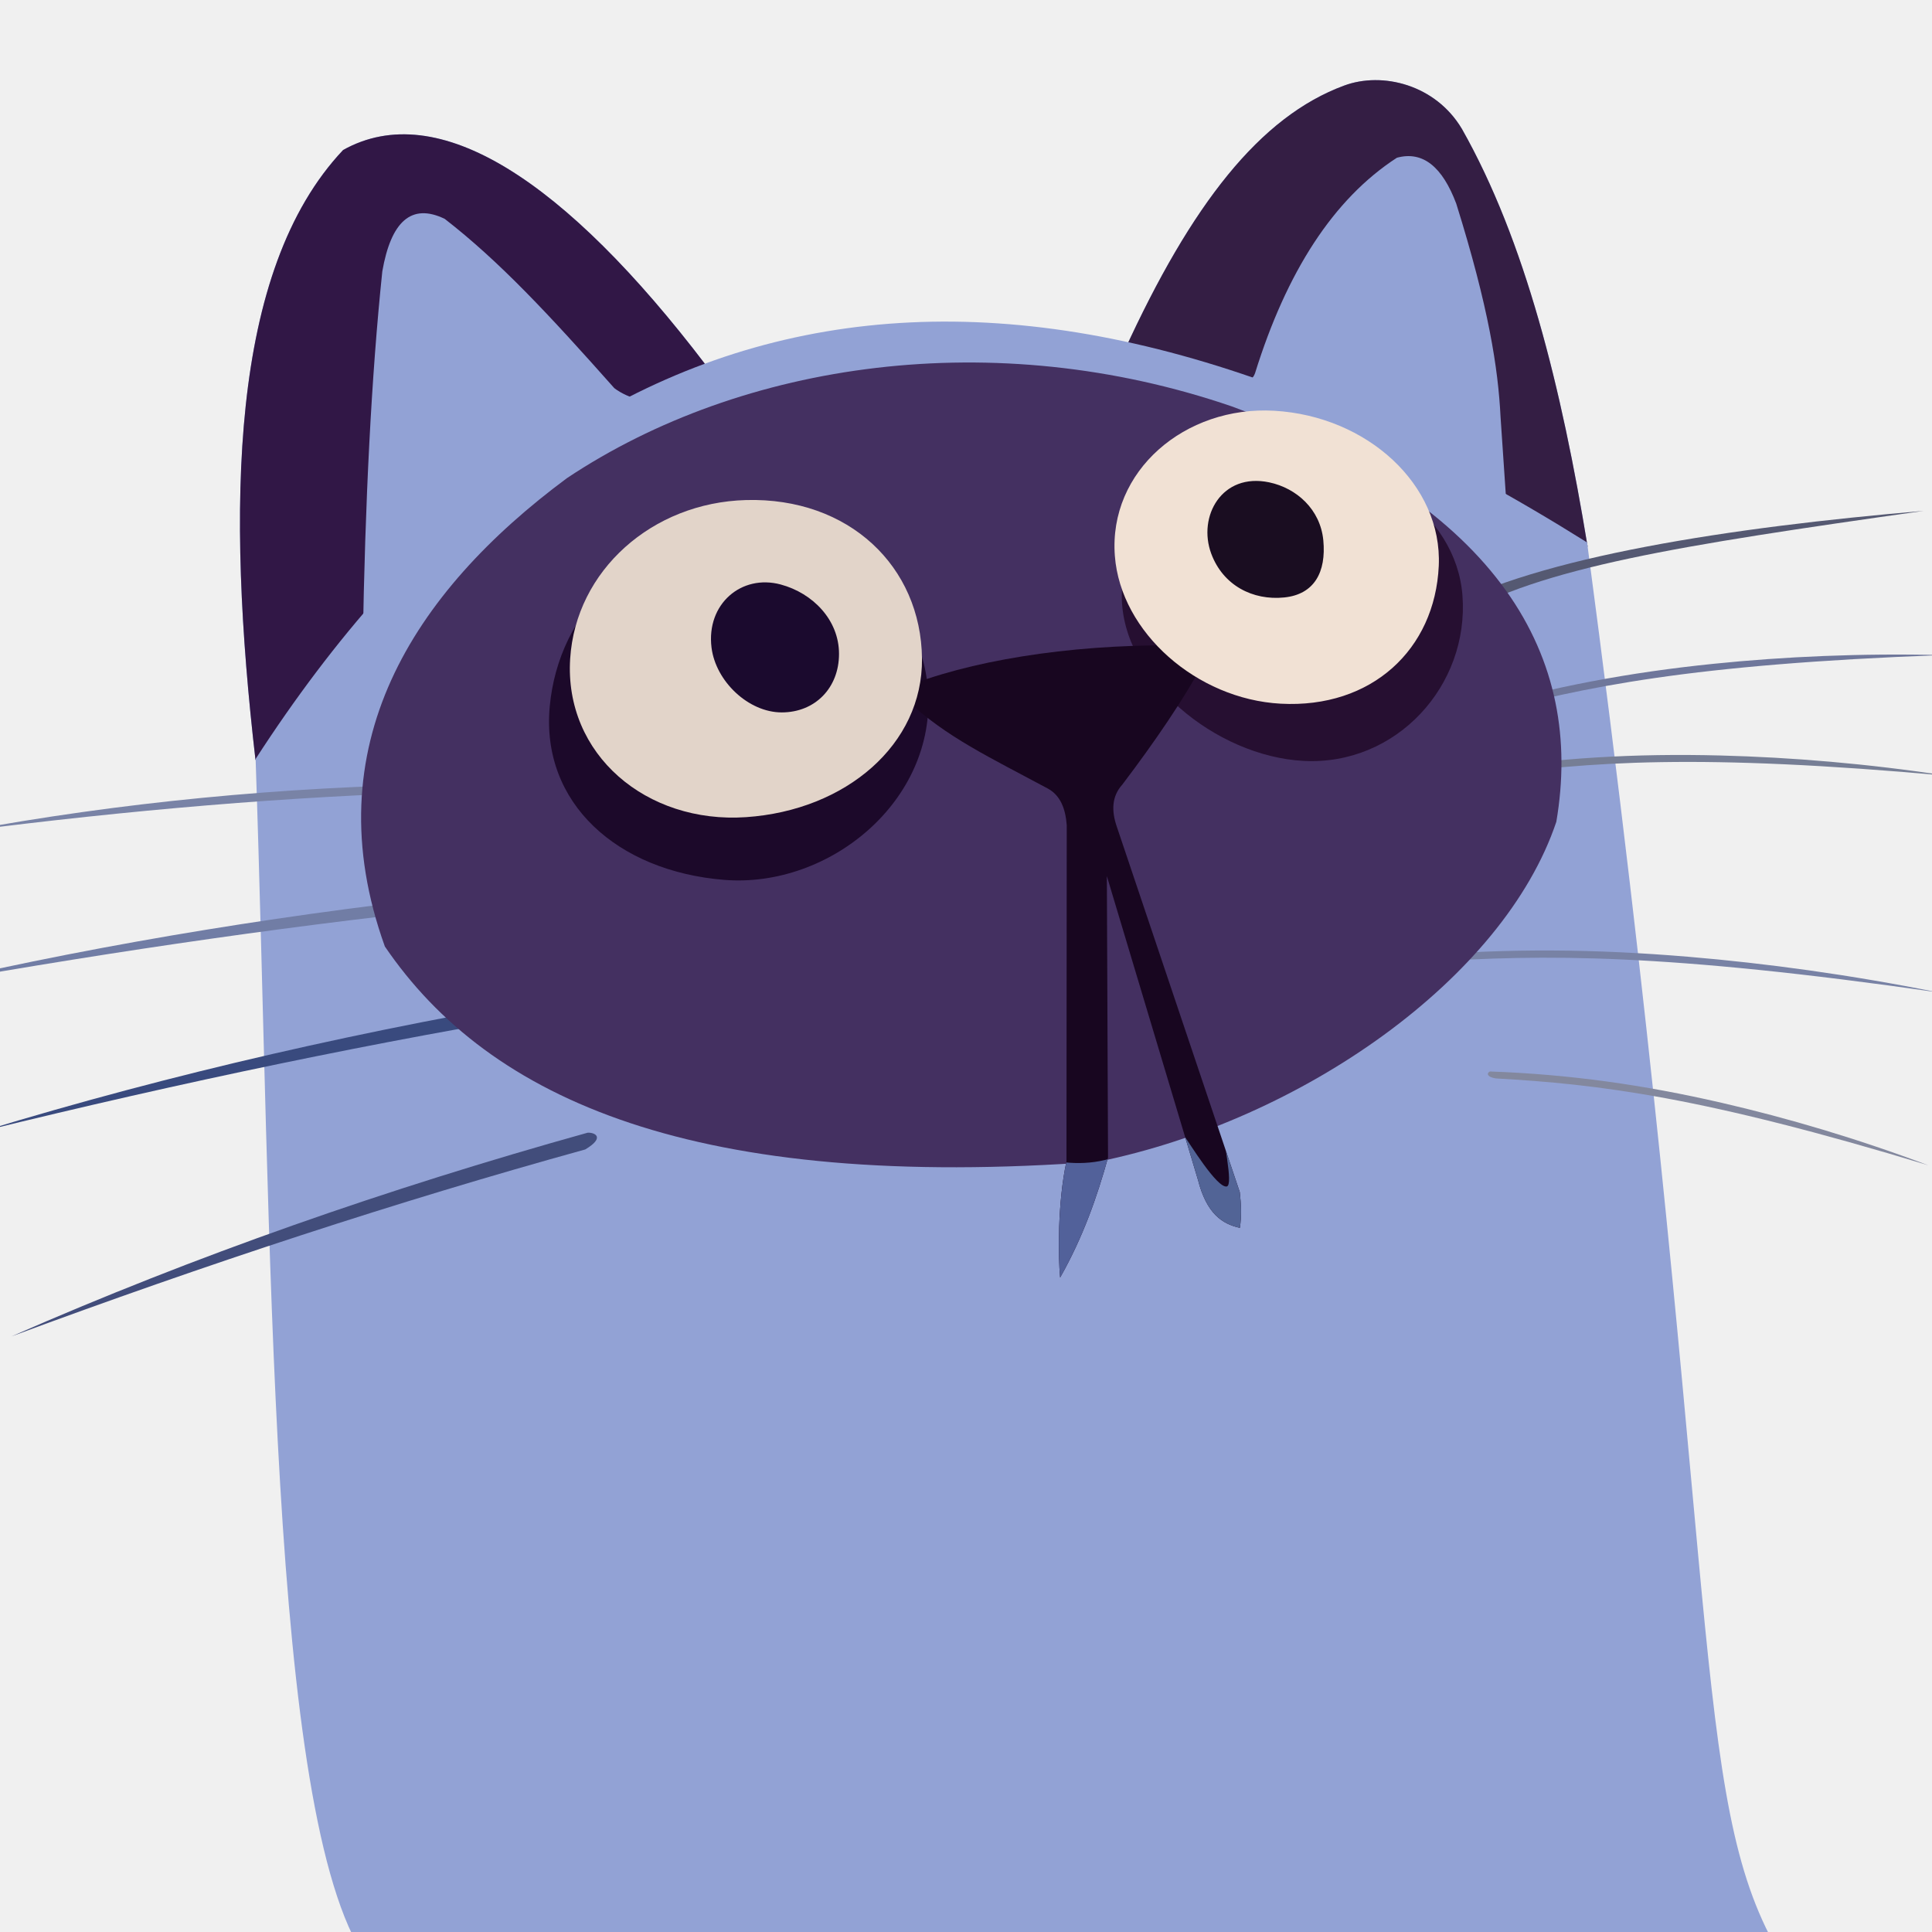
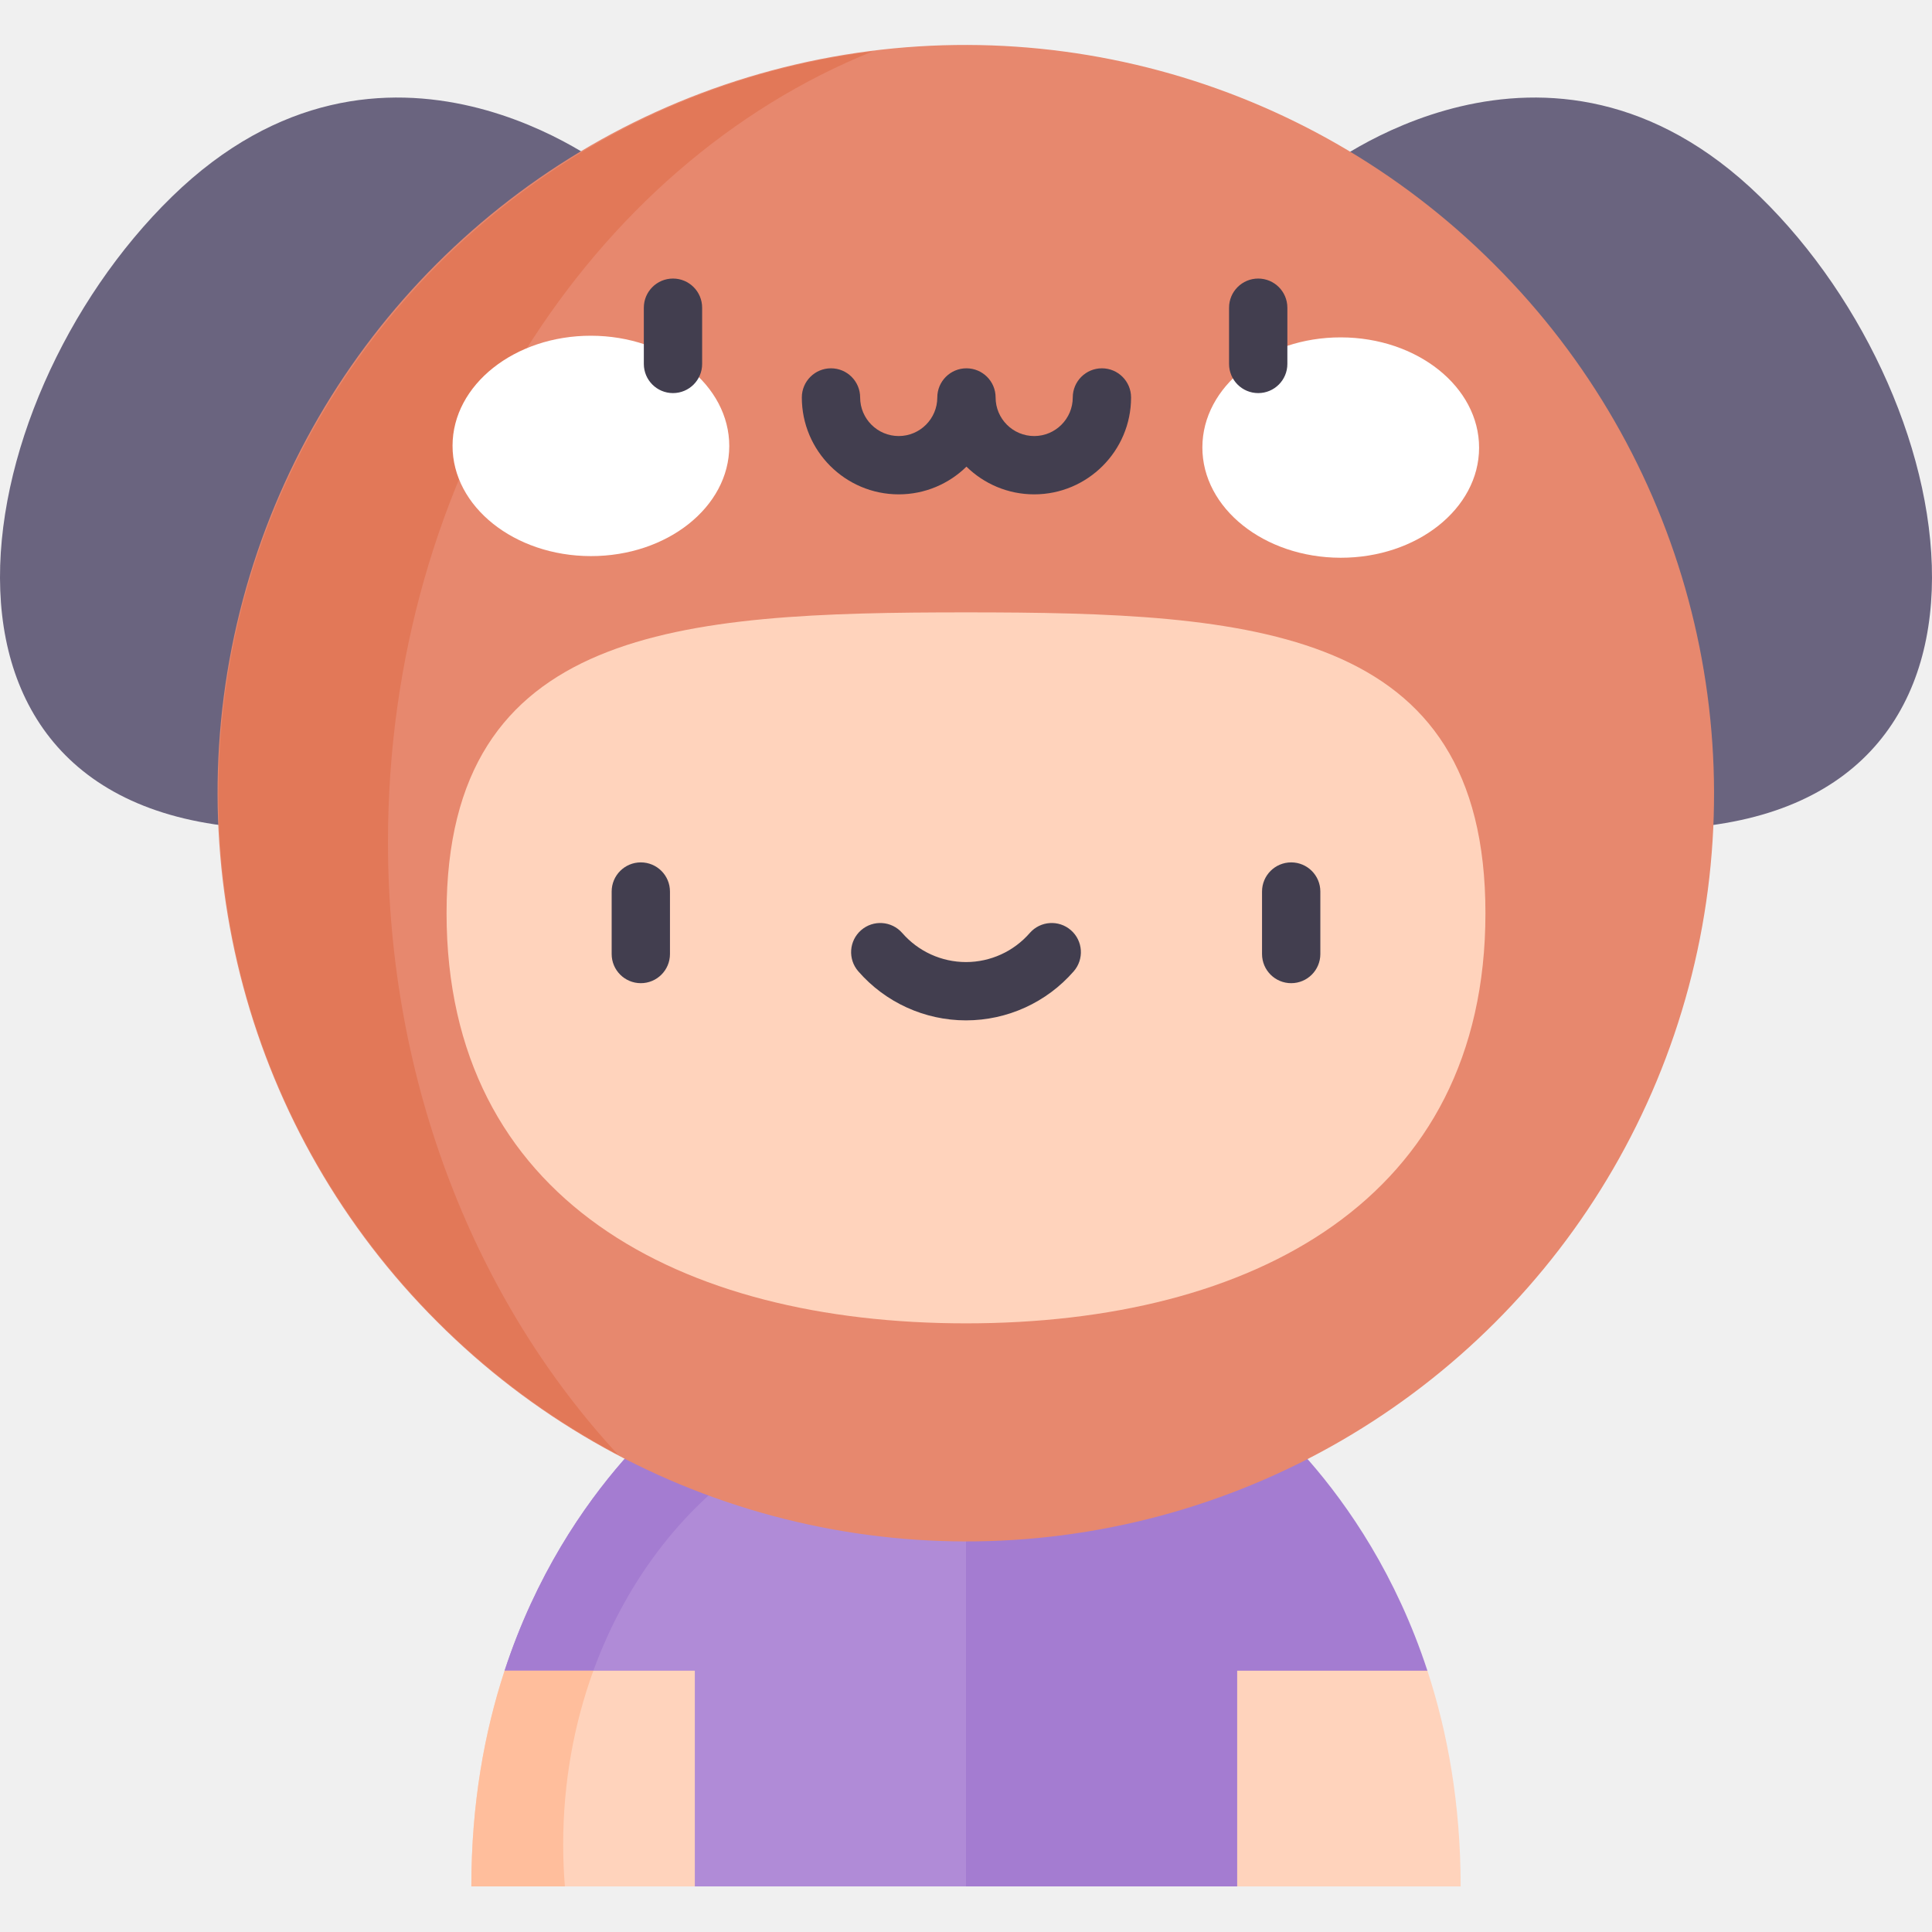
- <svg xmlns="http://www.w3.org/2000/svg" width="100%" height="100%" viewBox="0 0 240 240" version="1.1" xml:space="preserve" style="fill-rule:evenodd;clip-rule:evenodd;stroke-linejoin:round;stroke-miterlimit:2;">
-   <g id="cat">
-     <g id="ears">
-       <path id="right-ear" d="M181.604,16.013C178.335,10.512 171.731,8.87 166.983,10.628C156.528,14.48 148,25.38 139.64,43.652L197.221,67.907C193.966,48.107 189.464,29.907 181.604,16.013Z" style="fill:rgb(146,162,213);" />
-       <clipPath id="_clip1">
-         <path id="right-ear1" d="M181.604,16.013C178.335,10.512 171.731,8.87 166.983,10.628C156.528,14.48 148,25.38 139.64,43.652L197.221,67.907C193.966,48.107 189.464,29.907 181.604,16.013Z" />
-       </clipPath>
-       <g clip-path="url(#_clip1)">
-         <path d="M198.639,70.426C213.244,53.741 188.504,0.802 166.466,7.428C153.477,11.11 145.281,26.592 139.875,42.879L153.035,47.152C153.94,47.518 155.422,47.74 155.907,46.356C159.82,33.784 165.62,24.726 173.529,19.594C176.774,18.71 179.188,20.755 180.897,25.285C184.932,38.172 186.109,45.796 186.404,51.799L187.418,66.775L198.639,70.426Z" style="fill:rgb(52,30,68);" />
-       </g>
-       <path id="left-ear" d="M87.689,45.356C70.202,22.402 54.407,12.065 42.626,18.631C28.491,33.612 28.121,63.094 31.739,94.408L60.218,66.813L81.398,49.998C84.915,50.591 87.463,48.42 87.689,45.356Z" style="fill:rgb(146,162,213);" />
-       <clipPath id="_clip2">
-         <path id="left-ear1" d="M87.689,45.356C70.202,22.402 54.407,12.065 42.626,18.631C28.491,33.612 28.121,63.094 31.739,94.408L60.218,66.813L81.398,49.998C84.915,50.591 87.463,48.42 87.689,45.356Z" />
-       </clipPath>
-       <g clip-path="url(#_clip2)">
-         <path d="M83.565,25.15L41.247,12.107C25.504,40.349 17.709,66.781 29.219,98.093L45.064,79.969C45.352,62.36 46.126,46.791 47.492,33.707C48.571,27.531 51.089,25.182 55.243,27.187C62.042,32.463 68.14,39.013 76.311,48.216C78.034,49.534 80.849,50.232 83.202,50.018C87.395,49.283 87.523,47.177 87.615,45.512L83.565,25.15Z" style="fill:rgb(49,23,70);" />
-       </g>
-     </g>
-     <g id="head" transform="matrix(1,0,0,1,16.1664,-10.2357)">
-       <path d="M180.988,77.621C109.814,32.995 55.113,43.405 15.586,104.514C17.625,163.949 17.128,235.745 29.255,253.482L203.63,250.592C193.71,231.103 197.493,201.711 180.988,77.621Z" style="fill:rgb(146,162,213);" />
-     </g>
-     <g id="bear">
-       <g id="right">
-         <g transform="matrix(0.854502,0.406043,-0.42919,0.903214,60.8344,-7.87123)">
-           <path d="M239.866,61.155C229.897,61.951 220.522,63.35 211.846,65.158C201.569,67.299 192.174,70.077 182.562,74.008C182.233,74.454 182.628,74.756 183.654,74.473C196.178,69.637 209.118,65.513 239.866,61.155Z" style="fill:rgb(131,136,158);" />
-         </g>
-         <g transform="matrix(1.0676,0.295323,-0.266611,0.963804,0.950341,-6.50808)">
-           <path d="M239.866,61.155C229.897,61.951 220.522,63.35 211.846,65.158C201.569,67.299 192.174,70.077 182.562,74.008C182.233,74.454 182.628,74.756 183.654,74.473C196.178,69.637 209.118,65.513 239.866,61.155Z" style="fill:rgb(120,130,165);" />
-         </g>
-         <g transform="matrix(0.973428,0.228992,-0.228992,0.973428,22.3964,-18.0889)">
-           <path d="M239.866,61.155C229.897,61.951 220.522,63.35 211.846,65.158C201.569,67.299 192.174,70.077 182.562,74.008C182.233,74.454 182.628,74.756 183.654,74.473C196.178,69.637 209.118,65.513 239.866,61.155Z" style="fill:rgb(118,126,149);" />
-         </g>
-         <g transform="matrix(0.994633,0.10347,-0.10347,0.994633,8.89736,-4.26857)">
-           <path d="M239.866,61.155C229.897,61.951 220.522,63.35 211.846,65.158C201.569,67.299 192.174,70.077 182.562,74.008C182.233,74.454 182.628,74.756 183.654,74.473C196.178,69.637 209.118,65.513 239.866,61.155Z" style="fill:rgb(111,119,155);" />
-         </g>
-         <g transform="matrix(1,0,0,1,-0.48807,0.573077)">
-           <path d="M239.457,62.888C215.462,64.931 191.528,68.59 179.561,75.217C179.251,76.099 180.498,76.525 181.197,76.188C192.074,69.872 208.709,67.245 239.457,62.888Z" style="fill:rgb(85,89,114);" />
-         </g>
-       </g>
-       <g id="left">
-         <g transform="matrix(1,0,0,1,1.52948,0.100592)">
-           <path d="M71.467,140.608C46.512,147.57 22.742,155.882 -0.118,165.916C24.017,156.97 47.805,149.145 71.17,142.689C73.709,141.174 72.332,140.557 71.467,140.608Z" style="fill:rgb(66,77,123);" />
-         </g>
-         <g transform="matrix(0.99637,0.0851325,-0.0776816,0.909167,10.8729,-10.3261)">
-           <path d="M71.467,140.608C46.512,147.57 22.742,155.882 -0.118,165.916C24.017,156.97 47.805,149.145 71.17,142.689C73.709,141.174 72.332,140.557 71.467,140.608Z" style="fill:rgb(57,74,126);" />
-         </g>
-         <g transform="matrix(0.93641,0.118373,-0.0991583,0.78441,8.00261,-7.94858)">
-           <path d="M71.467,140.608C46.512,147.57 22.742,155.882 -0.118,165.916C24.017,156.97 47.805,149.145 71.17,142.689C73.709,141.174 72.332,140.557 71.467,140.608Z" style="fill:rgb(113,125,165);" />
-         </g>
-         <g transform="matrix(0.824699,0.0838524,-0.0475662,0.46782,3.55362,25.6472)">
-           <path d="M71.467,140.608C46.406,145.736 22.647,154.228 -0.118,165.916C23.89,156.062 47.657,148.083 71.17,142.689C73.709,141.174 72.332,140.557 71.467,140.608Z" style="fill:rgb(121,131,166);" />
-         </g>
-       </g>
-     </g>
-     <g id="face" transform="matrix(1,0,0,1,16.1664,-10.2357)">
-       <g id="face1" transform="matrix(1,0,0,1,-16.1664,10.2357)">
-         <path d="M153.056,50.498C123.546,40.378 92.261,44.857 70.431,59.394C51.33,73.552 38.869,92.733 47.81,117.577C60.823,136.685 86.431,148.031 136.509,144.294C161.69,139.12 186.77,121.608 193.332,102.089C196.785,81.822 186.602,62.909 153.056,50.498Z" style="fill:rgb(68,48,97);" />
-       </g>
-       <g id="left1" transform="matrix(1.6214,0,0,2.04009,-63.6404,-101.091)">
-         <path d="M85.581,87.211C93.261,87.211 99.813,90.72 100.374,96.579C101.019,103.315 92.843,108.664 84.763,108.146C76.594,107.623 70.71,103.483 71.398,97.583C72.079,91.737 77.901,87.211 85.581,87.211Z" style="fill:rgb(28,9,42);" />
-       </g>
-       <g id="right1" transform="matrix(1,0,0,1.4948,-17.6275,-15.746)">
-         <path d="M160.42,55.187C171.314,55.187 182.343,59.965 183.132,66.866C183.987,74.344 174.941,81.021 163.397,80.616C152.51,80.234 140.812,73.848 140.812,66.902C140.812,59.957 149.527,55.187 160.42,55.187Z" style="fill:rgb(38,15,49);" />
-       </g>
-       <g id="nose" transform="matrix(1,0,0,1,-16.1664,10.2357)">
-         <path d="M145.483,80.164C132.669,80.105 120.256,82.077 111.877,85.559C112.209,85.912 112.328,86.66 112.694,87.006C117.49,91.536 122.995,94.104 130.178,97.963C131.723,98.811 132.362,100.45 132.515,102.51L132.481,144.266C131.377,149.352 131.43,156.068 131.695,158.701C134.542,153.667 136.266,148.719 137.643,143.797L137.498,108.831L148.822,146.589C149.898,150.78 151.841,152.055 154.022,152.527C154.251,151.029 154.176,149.555 154.01,148.088L138.757,102.76C138.044,100.735 138.101,98.93 139.406,97.481C143.593,91.961 147.03,86.877 149.482,82.365L145.483,80.164Z" style="fill:rgb(24,6,32);" />
-         <clipPath id="_clip3">
-           <path d="M145.483,80.164C132.669,80.105 120.256,82.077 111.877,85.559C112.209,85.912 112.328,86.66 112.694,87.006C117.49,91.536 122.995,94.104 130.178,97.963C131.723,98.811 132.362,100.45 132.515,102.51L132.481,144.266C131.377,149.352 131.43,156.068 131.695,158.701C134.542,153.667 136.266,148.719 137.643,143.797L137.498,108.831L148.822,146.589C149.898,150.78 151.841,152.055 154.022,152.527C154.251,151.029 154.176,149.555 154.01,148.088L138.757,102.76C138.044,100.735 138.101,98.93 139.406,97.481C143.593,91.961 147.03,86.877 149.482,82.365L145.483,80.164Z" />
-         </clipPath>
-         <g clip-path="url(#_clip3)">
-           <g transform="matrix(3.07859,0,0,0.970462,-266.457,3.52496)">
-             <path d="M131.944,143.948C130.864,145.561 129.77,145.476 128.676,144.728L128.613,159.536L130.168,161.7L131.944,143.948Z" style="fill:rgb(82,97,154);" />
-           </g>
-           <g transform="matrix(1,0,0,1,-0.35891,-2.43485)">
-             <path d="M152.517,143.298C152.094,143.487 153.664,149.667 152.743,149.824C151.524,150.03 148.11,144.416 147.431,143.479L144.146,158.731L158.337,158.731L152.517,143.298Z" style="fill:rgb(82,100,150);" />
-           </g>
-         </g>
-       </g>
-       <g id="left-eye" transform="matrix(1.31136,0,0,1.56106,-51.1509,-51.2497)">
-         <path d="M97.354,79.179C107.112,78.958 113.929,84.474 114.017,91.796C114.099,98.626 106.822,103.869 97.354,104.413C87.91,104.956 80.108,99.423 80.69,91.796C81.224,84.787 88.455,79.38 97.354,79.179Z" style="fill:rgb(226,212,201);" />
-         <clipPath id="_clip4">
-           <path d="M97.354,79.179C107.112,78.958 113.929,84.474 114.017,91.796C114.099,98.626 106.822,103.869 97.354,104.413C87.91,104.956 80.108,99.423 80.69,91.796C81.224,84.787 88.455,79.38 97.354,79.179Z" />
-         </clipPath>
-         <g clip-path="url(#_clip4)">
-           <g transform="matrix(1.21215,0,0,0.942574,-22.8022,6.14773)">
-             <path d="M101.833,84.61C104.334,85.336 106.389,87.596 106.389,90.468C106.389,93.341 104.517,95.409 101.912,95.409C99.308,95.409 96.751,92.785 96.425,89.931C96.006,86.259 98.76,83.718 101.833,84.61Z" style="fill:rgb(27,10,46);" />
-           </g>
-         </g>
-       </g>
-       <g id="right-eye" transform="matrix(1.40178,0,0,1.36785,-82.1025,-29.9245)">
-         <path d="M159.967,66.664C168.173,67.147 174.869,73.367 174.539,80.754C174.201,88.333 168.593,93.713 160.531,93.267C153.098,92.855 146.354,86.797 145.835,79.853C145.257,72.121 152.055,66.198 159.967,66.664Z" style="fill:rgb(241,225,212);" />
-         <clipPath id="_clip5">
-           <path d="M159.967,66.664C168.173,67.147 174.869,73.367 174.539,80.754C174.201,88.333 168.593,93.713 160.531,93.267C153.098,92.855 146.354,86.797 145.835,79.853C145.257,72.121 152.055,66.198 159.967,66.664Z" />
-         </clipPath>
-         <g clip-path="url(#_clip5)">
-           <g transform="matrix(1.25066,0,0,1.06499,-41.3397,3.32284)">
-             <path d="M160.598,65.581C162.534,66.072 164.221,67.885 164.431,70.522C164.646,73.238 163.791,75.133 161.666,75.396C159.435,75.672 157.326,74.37 156.49,71.662C155.513,68.498 157.235,64.729 160.598,65.581Z" style="fill:rgb(26,13,33);" />
-           </g>
-         </g>
-       </g>
-     </g>
-   </g>
+ <svg xmlns="http://www.w3.org/2000/svg" t="1620886678280" class="icon" viewBox="0 0 1024 1024" version="1.1" p-id="2010" width="100%" height="100%">
+   <path d="M512 738.16l54.247 139.338-54.247 122.344h-143.729l-100.828-114.332c33.061-100.972 101.137-147.351 101.137-147.351z" fill="#B08BD7" p-id="2011" />
+   <path d="M756.557 885.511l-100.828 114.332H512V738.16h143.42s68.076 46.379 101.137 147.351z" fill="#A47CD1" p-id="2012" />
+   <path d="M699.946 90.996s120.103-96.633 232.842 13.178 149.661 335.287-58.609 335.287zM324.054 90.996S203.951-5.637 91.212 104.174s-149.661 335.287 58.609 335.287z" fill="#6A647F" p-id="2013">
+ </path>
+   <path d="M497.295 743.632c5.79 0 11.515 0.309 17.177 0.88l-2.472-6.35h-143.42s-68.076 46.379-101.137 147.351l35.877 40.682c19.901-104.485 99.184-182.563 193.975-182.563z" fill="#A47CD1" p-id="2014" />
+   <path d="M231.715 700.592a396.241 396.241 0 1 0 560.369-560.369 396.241 396.241 0 1 0-560.369 560.369Z" fill="#E7886E" p-id="2015" />
+   <path d="M512 701.407c-151.807 0-275.312-65.575-275.312-217.383S360.193 324.569 512 324.569s275.312 7.65 275.312 159.456S663.807 701.407 512 701.407z" fill="#FFD3BC" p-id="2016" />
+   <path d="M339.645 521.105a15.453 15.453 0 0 1-15.453-15.453v-33.118c0-8.536 6.919-15.453 15.453-15.453s15.453 6.917 15.453 15.453v33.118a15.453 15.453 0 0 1-15.453 15.453zM684.355 521.105a15.453 15.453 0 0 1-15.453-15.453v-33.118c0-8.536 6.919-15.453 15.453-15.453s15.453 6.917 15.453 15.453v33.118a15.453 15.453 0 0 1-15.453 15.453zM512 540.82a75.718 75.718 0 0 1-57.089-26.002 15.453 15.453 0 0 1 23.301-20.305 44.823 44.823 0 0 0 33.79 15.403 44.823 44.823 0 0 0 33.792-15.403 15.453 15.453 0 0 1 21.803-1.498 15.453 15.453 0 0 1 1.496 21.803 75.733 75.733 0 0 1-57.093 26.002z" fill="#423E4F" p-id="2017" />
+   <path d="M205.632 446.283c0-194.014 107.37-358.899 256.9-419.045-195.228 24.421-346.773 191.42-346.773 393.158 0 151.931 85.969 284.142 211.801 350.606-74.995-80.958-121.928-196.468-121.928-324.719z" fill="#E27858" p-id="2018" />
+   <path d="M313.08 294.747a73.334 58.401 0.11 1 0 0.224-116.802 73.334 58.401 0.11 1 0-0.224 116.802Z" fill="#FFFFFF" p-id="2019" />
+   <path d="M710.503 295.619a73.334 58.401 0.11 1 0 0.224-116.802 73.334 58.401 0.11 1 0-0.224 116.802Z" fill="#FFFFFF" p-id="2020" />
+   <path d="M356.696 147.639a15.453 15.453 0 0 0-15.453 15.453v29.803c0 8.536 6.919 15.453 15.453 15.453s15.453-6.917 15.453-15.453V163.092a15.453 15.453 0 0 0-15.453-15.453zM666.877 147.639a15.453 15.453 0 0 0-15.453 15.453v29.803c0 8.536 6.919 15.453 15.453 15.453s15.453-6.917 15.453-15.453V163.092a15.453 15.453 0 0 0-15.453-15.453zM584.039 195.211a15.453 15.453 0 0 0-15.453 15.453c0 11.276-9.173 20.449-20.447 20.449s-20.447-9.173-20.447-20.449c0-8.536-6.919-15.453-15.453-15.453s-15.453 6.917-15.453 15.453c0 11.276-9.173 20.449-20.447 20.449s-20.447-9.173-20.447-20.449c0-8.536-6.919-15.453-15.453-15.453s-15.453 6.917-15.453 15.453c0 28.316 23.037 51.355 51.352 51.355 13.963 0 26.634-5.608 35.9-14.682 9.265 9.074 21.939 14.682 35.9 14.682 28.316 0 51.352-23.039 51.352-51.355a15.453 15.453 0 0 0-15.453-15.453z" fill="#423E4F" p-id="2021" />
+   <path d="M368.271 885.511v114.332h-118.448c0-43.908 6.999-81.93 17.62-114.332zM774.177 999.842h-118.448v-114.332h100.828c10.621 32.401 17.62 70.423 17.62 114.332z" fill="#FFD3BC" p-id="2022" />
+   <path d="M298.499 977.574c0-32.688 5.705-63.805 15.995-92.063h-47.05c-10.623 32.401-17.62 70.423-17.62 114.332h49.578a277.84 277.84 0 0 1-0.902-22.268z" fill="#FFBE9C" p-id="2023" />
</svg>
